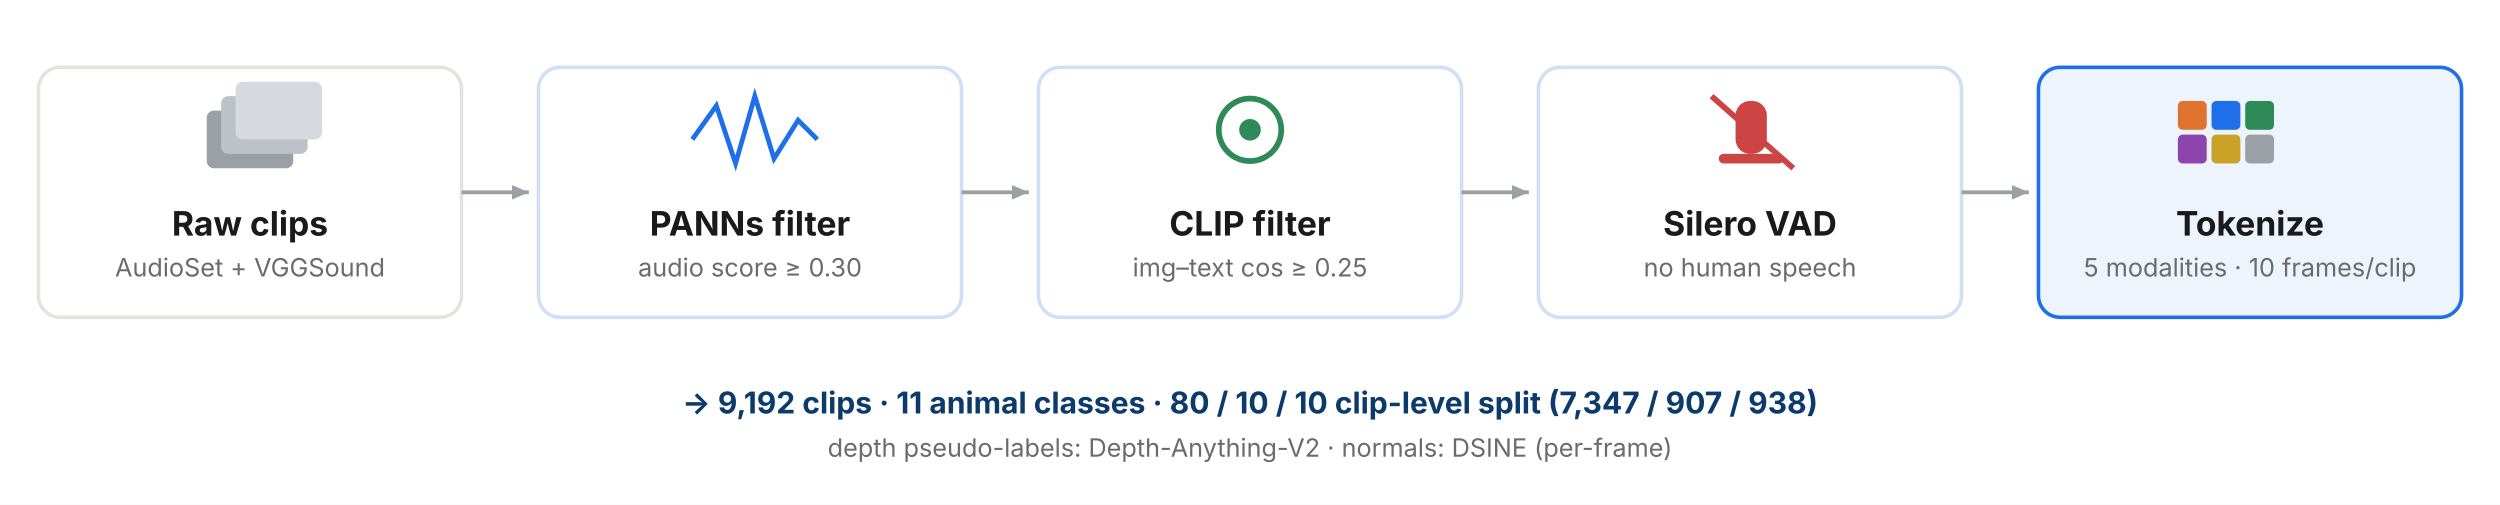
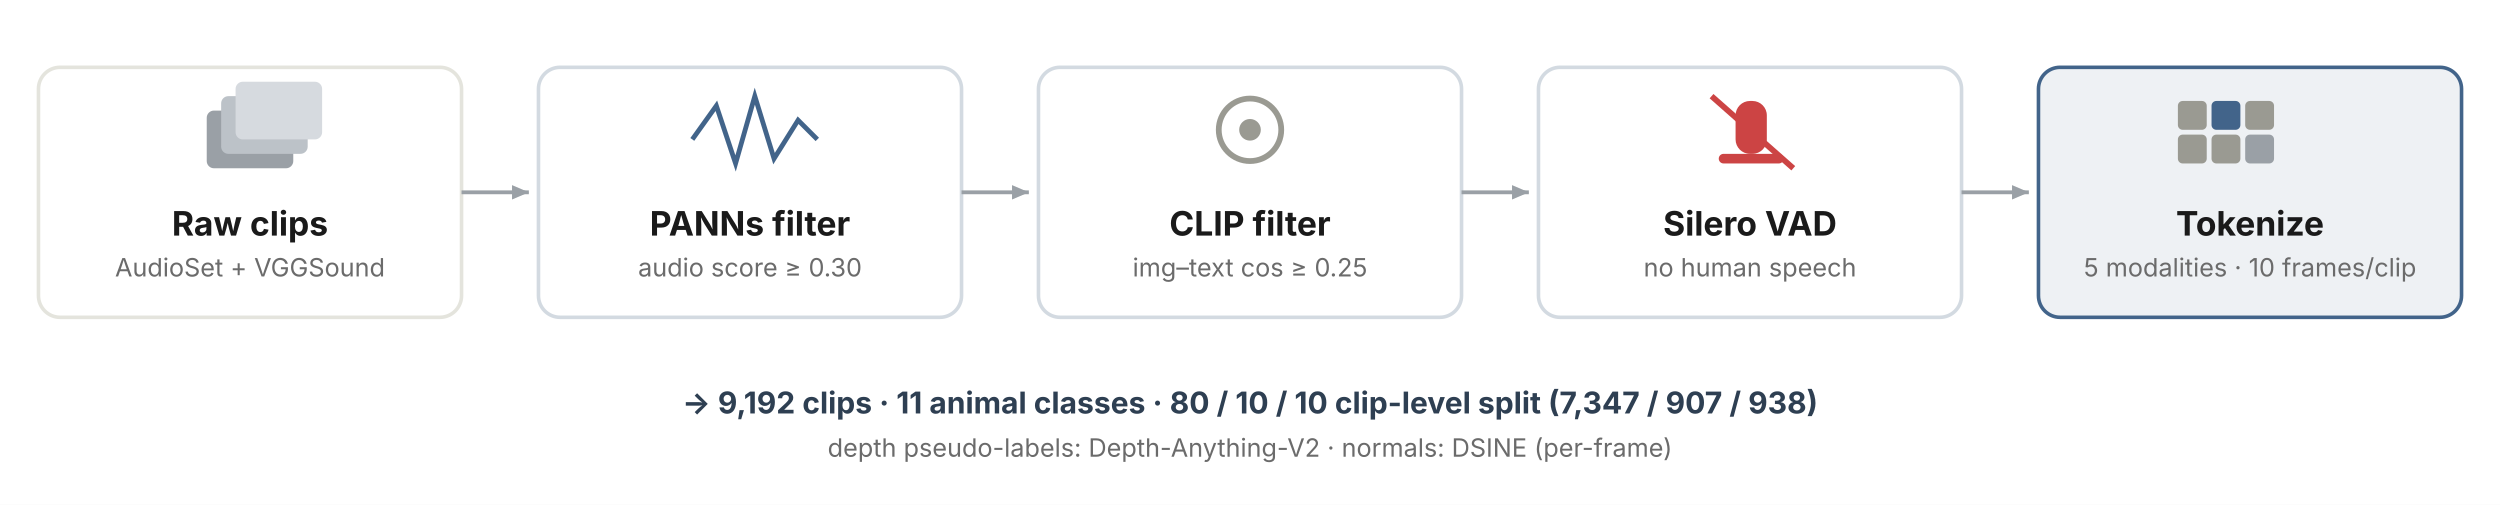
<svg xmlns="http://www.w3.org/2000/svg" viewBox="0 0 1040 210" role="img" aria-label="Dataset construction pipeline: raw clips from AudioSet and VGGSound pass a PANNs audio filter (score at least 0.30), a CLIP image-text filter (cosine at least 0.25), and a Silero voice-activity filter that removes human speech, then are tokenized across five modalities, yielding 9,192 clips over 11 animal classes with an 80/10/10 clip-level split.">
  <style>
    .s{font-family:'Inter',-apple-system,'Segoe UI',Roboto,Helvetica,Arial,sans-serif}
    .t{font-size:14px;font-weight:700;fill:#1a1a1a}
    .sub{font-size:10.5px;fill:#6b6b6b}
-     .end{font-size:12.5px;font-weight:700;fill:#0b3a6b}
+     .end{font-size:12.5px;font-weight:700;fill:#2e3f52}
  </style>
  <defs>
    <marker id="dp" markerWidth="9" markerHeight="9" refX="7" refY="3" orient="auto" markerUnits="userSpaceOnUse">
      <path d="M0,0 L7,3 L0,6 z" fill="#9aa0a6" />
    </marker>
  </defs>
  <rect x="0" y="0" width="1040" height="210" fill="#ffffff" />
  <rect x="16" y="28" width="176" height="104" rx="9" fill="#fff" stroke="#e4e4dd" stroke-width="1.5" />
  <g fill="#9aa0a6">
    <rect x="86" y="46" width="36" height="24" rx="3" />
    <rect x="92" y="40" width="36" height="24" rx="3" fill="#bcc2c8" />
    <rect x="98" y="34" width="36" height="24" rx="3" fill="#d6dadf" />
  </g>
  <text class="s t" x="104" y="98" text-anchor="middle">Raw clips</text>
  <text class="s sub" x="104" y="115" text-anchor="middle">AudioSet + VGGSound</text>
  <line x1="192" y1="80" x2="220" y2="80" stroke="#9aa0a6" stroke-width="1.6" marker-end="url(#dp)" />
-   <rect x="224" y="28" width="176" height="104" rx="9" fill="#fff" stroke="#cfe0f7" stroke-width="1.5" />
-   <polyline points="288,58 298,44 306,68 314,40 322,66 332,50 340,58" fill="none" stroke="#1F6FEB" stroke-width="2" />
+   <rect x="224" y="28" width="176" height="104" rx="9" fill="#fff" stroke="#d3dae1" stroke-width="1.5" />
+   <polyline points="288,58 298,44 306,68 314,40 322,66 332,50 340,58" fill="none" stroke="#42648a" stroke-width="2" />
  <text class="s t" x="312" y="98" text-anchor="middle">PANNs filter</text>
  <text class="s sub" x="312" y="115" text-anchor="middle">audio score ≥ 0.30</text>
  <line x1="400" y1="80" x2="428" y2="80" stroke="#9aa0a6" stroke-width="1.6" marker-end="url(#dp)" />
-   <rect x="432" y="28" width="176" height="104" rx="9" fill="#fff" stroke="#cfe0f7" stroke-width="1.5" />
-   <circle cx="520" cy="54" r="13" fill="none" stroke="#2E8B57" stroke-width="2.4" />
-   <circle cx="520" cy="54" r="4.5" fill="#2E8B57" />
+   <rect x="432" y="28" width="176" height="104" rx="9" fill="#fff" stroke="#d3dae1" stroke-width="1.5" />
+   <circle cx="520" cy="54" r="13" fill="none" stroke="#9a9a92" stroke-width="2.4" />
+   <circle cx="520" cy="54" r="4.5" fill="#9a9a92" />
  <text class="s t" x="520" y="98" text-anchor="middle">CLIP filter</text>
  <text class="s sub" x="520" y="115" text-anchor="middle">img–text cos ≥ 0.25</text>
  <line x1="608" y1="80" x2="636" y2="80" stroke="#9aa0a6" stroke-width="1.6" marker-end="url(#dp)" />
-   <rect x="640" y="28" width="176" height="104" rx="9" fill="#fff" stroke="#cfe0f7" stroke-width="1.5" />
+   <rect x="640" y="28" width="176" height="104" rx="9" fill="#fff" stroke="#d3dae1" stroke-width="1.5" />
  <g>
    <rect x="722" y="42" width="13" height="22" rx="6" fill="#c44" />
    <rect x="715" y="64" width="27" height="4" rx="2" fill="#c44" />
    <line x1="712" y1="40" x2="746" y2="70" stroke="#c44" stroke-width="2.4" />
  </g>
  <text class="s t" x="728" y="98" text-anchor="middle">Silero VAD</text>
  <text class="s sub" x="728" y="115" text-anchor="middle">no human speech</text>
  <line x1="816" y1="80" x2="844" y2="80" stroke="#9aa0a6" stroke-width="1.6" marker-end="url(#dp)" />
-   <rect x="848" y="28" width="176" height="104" rx="9" fill="#eef4fc" stroke="#1F6FEB" stroke-width="1.5" />
+   <rect x="848" y="28" width="176" height="104" rx="9" fill="#eef1f4" stroke="#42648a" stroke-width="1.5" />
  <g>
-     <rect x="906" y="42" width="12" height="12" rx="2" fill="#E0742F" />
-     <rect x="920" y="42" width="12" height="12" rx="2" fill="#1F6FEB" />
-     <rect x="934" y="42" width="12" height="12" rx="2" fill="#2E8B57" />
-     <rect x="906" y="56" width="12" height="12" rx="2" fill="#8E44AD" />
-     <rect x="920" y="56" width="12" height="12" rx="2" fill="#C9A227" />
+     <rect x="906" y="42" width="12" height="12" rx="2" fill="#9a9a92" />
+     <rect x="920" y="42" width="12" height="12" rx="2" fill="#42648a" />
+     <rect x="934" y="42" width="12" height="12" rx="2" fill="#9a9a92" />
+     <rect x="906" y="56" width="12" height="12" rx="2" fill="#9a9a92" />
+     <rect x="920" y="56" width="12" height="12" rx="2" fill="#9a9a92" />
    <rect x="934" y="56" width="12" height="12" rx="2" fill="#9aa0a6" />
  </g>
-   <text class="s t" x="936" y="98" text-anchor="middle" fill="#0b3a6b">Tokenize</text>
+   <text class="s t" x="936" y="98" text-anchor="middle" fill="#2e3f52">Tokenize</text>
  <text class="s sub" x="936" y="115" text-anchor="middle">5 modalities · 10 frames/clip</text>
  <text class="s end" x="520" y="172" text-anchor="middle">→ 9,192 clips · 11 animal classes · 80 / 10 / 10 clip-level split (7,347 / 907 / 938)</text>
  <text class="s sub" x="520" y="190" text-anchor="middle">depth pseudo-labels: Depth-Anything-V2 · normals: DSINE (per-frame)</text>
</svg>
